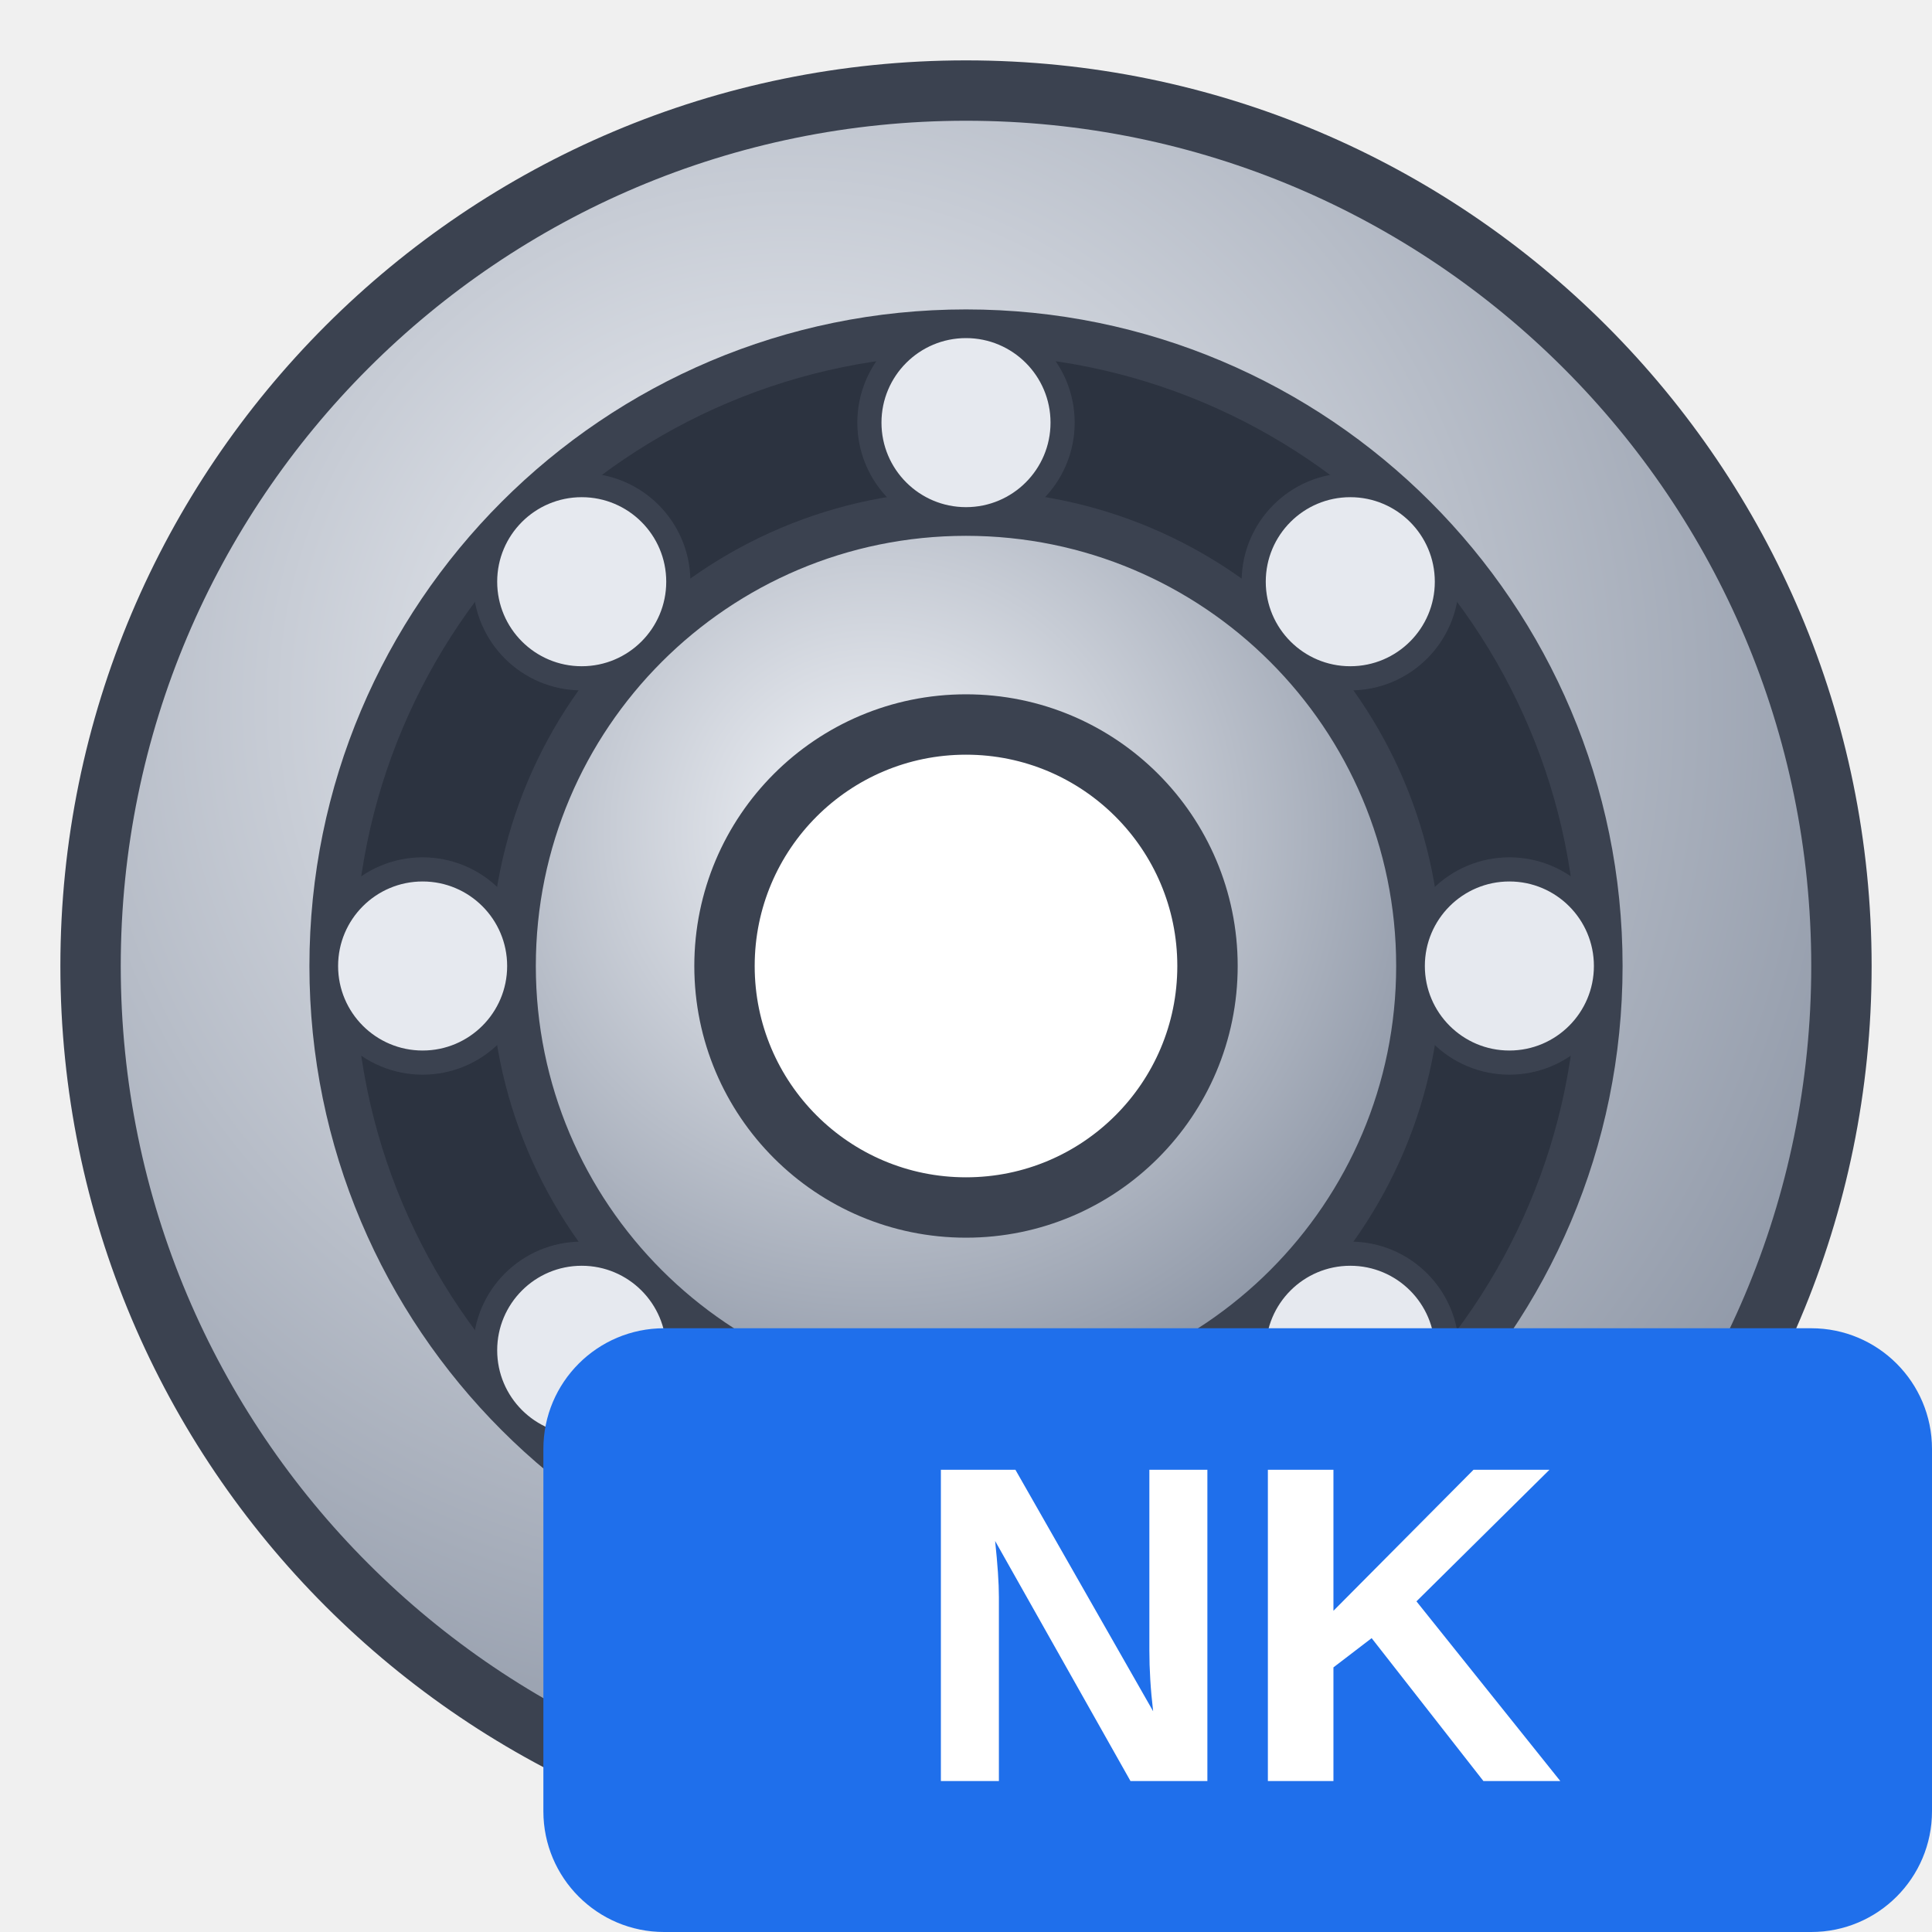
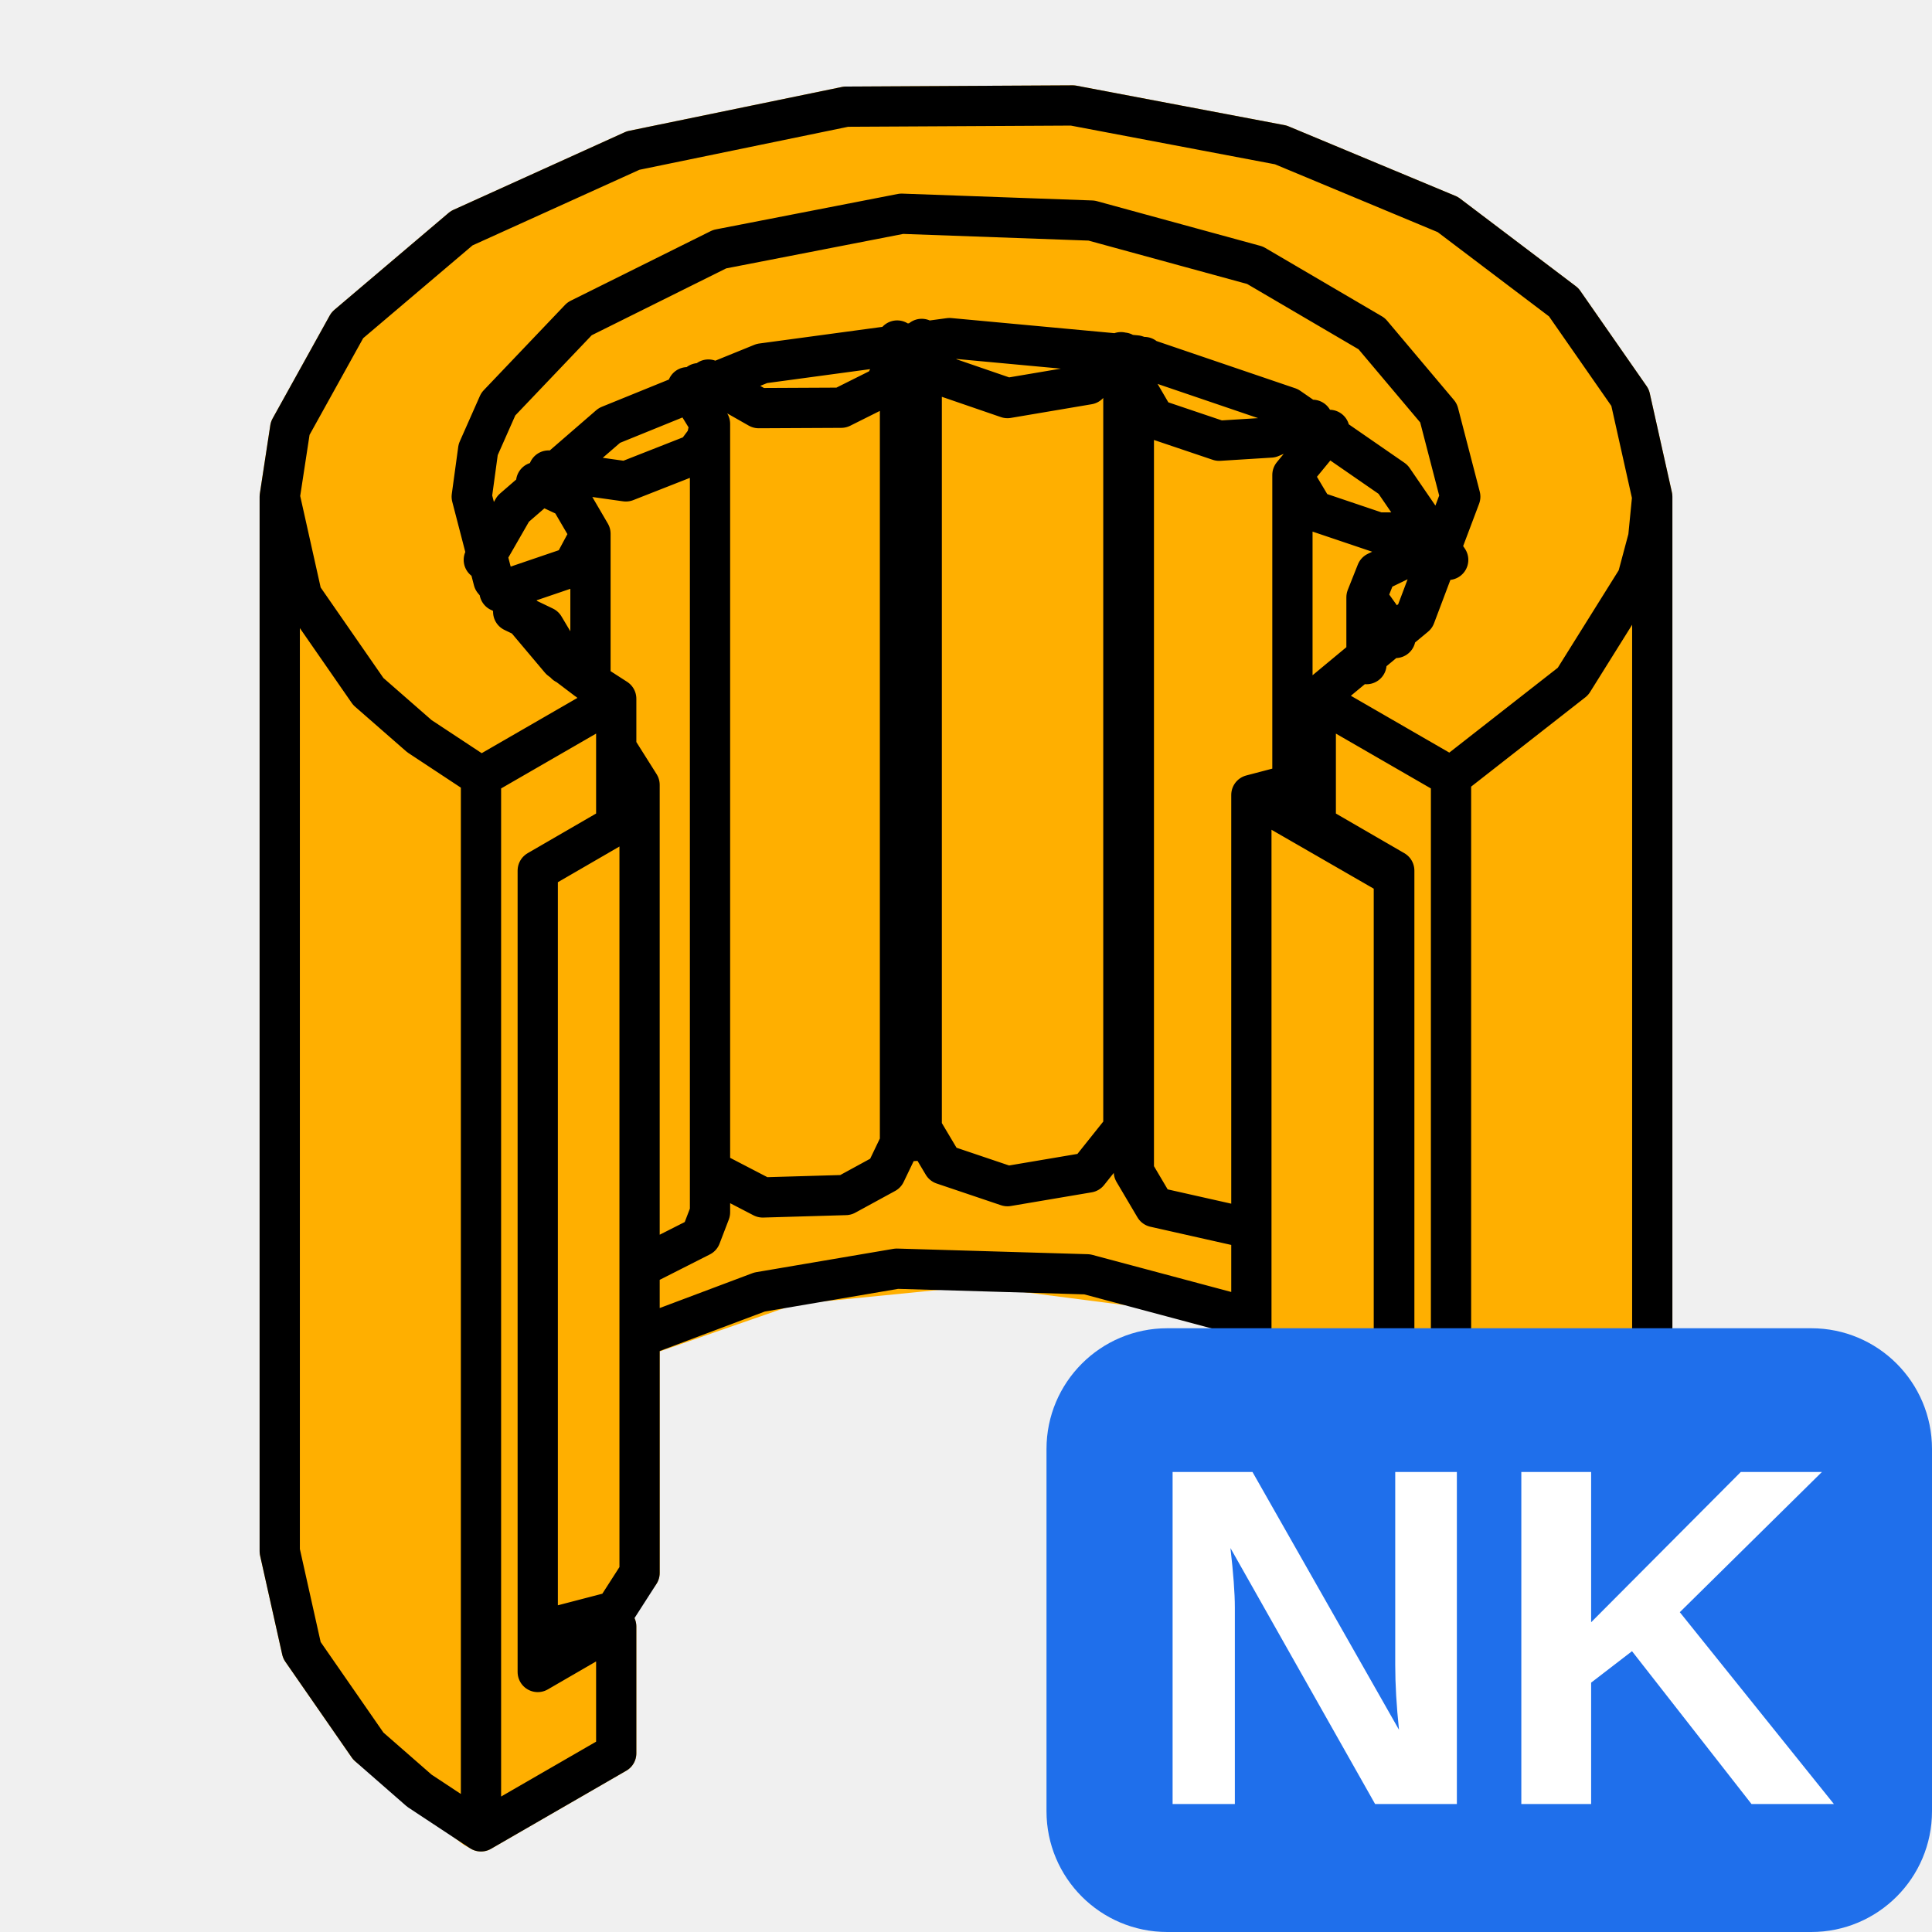
- <svg xmlns="http://www.w3.org/2000/svg" width="64" height="64" viewBox="0 0 64 64">
-   <defs>
-     <radialGradient id="g" cx="40%" cy="35%" r="70%">
-       <stop offset="0" stop-color="#f4f6fa" />
-       <stop offset="1" stop-color="#8a93a3" />
-     </radialGradient>
-   </defs>
-   <circle cx="32" cy="32" r="29" fill="url(#g)" stroke="#3b4250" stroke-width="2" />
-   <circle cx="32" cy="32" r="21" fill="#2c3340" stroke="#3b4250" stroke-width="1.5" />
-   <circle cx="32" cy="32" r="15" fill="url(#g)" stroke="#3b4250" stroke-width="1.5" />
-   <circle cx="32" cy="32" r="8" fill="#ffffff" stroke="#3b4250" stroke-width="2" />
-   <circle cx="50.00" cy="32.00" r="3.2" fill="#e6e9ef" stroke="#3b4250" stroke-width="0.8" />
-   <circle cx="44.73" cy="44.73" r="3.2" fill="#e6e9ef" stroke="#3b4250" stroke-width="0.8" />
-   <circle cx="32.00" cy="50.00" r="3.2" fill="#e6e9ef" stroke="#3b4250" stroke-width="0.8" />
-   <circle cx="19.27" cy="44.73" r="3.2" fill="#e6e9ef" stroke="#3b4250" stroke-width="0.8" />
-   <circle cx="14.00" cy="32.00" r="3.2" fill="#e6e9ef" stroke="#3b4250" stroke-width="0.8" />
-   <circle cx="19.27" cy="19.27" r="3.2" fill="#e6e9ef" stroke="#3b4250" stroke-width="0.8" />
-   <circle cx="32.00" cy="14.00" r="3.2" fill="#e6e9ef" stroke="#3b4250" stroke-width="0.8" />
-   <circle cx="44.73" cy="19.27" r="3.2" fill="#e6e9ef" stroke="#3b4250" stroke-width="0.8" />
-   <rect x="18" y="44" width="46" height="20" rx="4" fill="#1f6feb" />
-   <text x="41" y="59" font-family="Arial,Helvetica,sans-serif" font-size="15" font-weight="bold" fill="#ffffff" text-anchor="middle">NK</text>
+ <svg xmlns="http://www.w3.org/2000/svg" width="48" height="48" viewBox="0 0 48 48">
+   <path d="M32.69,40.41 32.69,43.56 36.05,45.50 39.08,43.13 40.68,40.57 41.05,38.64 41.05,38.54 41.05,12.34 40.50,9.88 38.85,7.51 35.97,5.33 31.82,3.60 26.65,2.62 21.02,2.65 15.73,3.74 11.47,5.67 8.63,8.08 7.21,10.64 6.95,12.34 6.95,38.54 7.50,41.00 9.15,43.38 11.79,45.41 11.95,45.50 15.31,43.56 15.31,40.41 14.97,40.20 15.89,39.08 15.89,33.22 19.66,31.91 24.28,31.45 28.95,32.05 31.09,32.75 31.09,39.33 32.83,40.33 32.69,40.41 Z" fill="#FFAF00" stroke="#FFAF00" stroke-width="1.0" stroke-linejoin="round" />
+   <path d="M32.69,43.56 36.05,45.50 M36.05,45.50 39.08,43.13 40.68,40.57 40.95,39.56 41.05,38.54 M6.95,38.54 7.50,41.00 9.15,43.38 10.42,44.49 11.95,45.50 M15.31,43.56 11.95,45.50 M31.09,32.75 27.01,31.66 22.28,31.52 18.87,32.10 15.89,33.22 M36.05,45.50 36.05,19.30 M36.05,19.30 32.69,17.36 M32.69,17.36 32.69,20.50 M32.69,20.50 34.64,21.63 M34.64,21.63 34.64,41.54 M34.64,41.54 32.69,40.41 M32.69,40.41 32.69,43.56 M36.05,19.30 39.08,16.93 40.68,14.37 40.95,13.36 41.05,12.34 M41.05,12.34 40.50,9.88 38.85,7.51 35.97,5.33 31.82,3.60 26.65,2.62 21.02,2.65 15.73,3.74 11.47,5.67 8.63,8.08 7.21,10.64 6.95,12.34 M6.95,12.34 7.50,14.80 9.15,17.18 10.42,18.29 11.95,19.30 M11.95,45.50 11.95,19.30 M11.95,19.30 15.31,17.36 M15.31,17.36 15.31,20.50 M15.31,20.50 13.36,21.63 M13.36,21.63 13.36,41.54 M13.36,41.54 15.31,40.41 M15.31,40.41 15.31,43.56 M32.69,40.41 32.83,40.33 M28.17,28.73 27.69,28.63 M22.95,28.33 22.36,28.37 M17.85,29.26 17.64,29.33 M14.97,40.20 15.31,40.41 M32.69,17.36 35.16,15.31 36.28,12.34 M36.28,12.34 35.74,10.26 34.08,8.29 31.18,6.59 27.12,5.48 22.40,5.31 17.88,6.19 14.40,7.92 12.38,10.04 11.88,11.17 11.72,12.34 M11.72,12.34 12.26,14.42 13.92,16.39 14.58,16.89 15.31,17.36 M35.98,13.91 34.61,11.91 32.02,10.12 28.23,8.83 23.59,8.40 18.93,9.03 15.14,10.57 12.75,12.64 12.02,13.91 M28.17,27.05 27.91,27.01 M22.90,26.74 22.36,26.76 M34.63,21.79 34.64,21.79 M32.69,19.33 31.09,19.75 M31.09,39.33 31.09,19.75 M34.63,41.37 34.64,41.37 M34.63,41.37 34.63,21.79 M34.63,21.79 31.09,19.75 M34.63,41.37 31.09,39.33 M35.77,13.45 34.20,14.21 33.95,14.84 M33.95,14.84 34.67,15.85 M33.03,10.68 32.11,11.80 M32.11,11.80 32.64,12.69 34.24,13.23 34.92,13.23 35.59,13.13 M28.43,8.87 28.17,9.52 M28.17,9.52 28.69,10.41 30.29,10.95 31.57,10.87 32.61,10.43 M28.17,29.11 28.69,29.99 31.09,30.53 M22.90,8.42 22.90,8.46 M22.90,8.46 23.43,9.34 25.03,9.89 27.04,9.55 27.85,8.75 M22.90,28.04 23.43,28.93 25.03,29.47 27.04,29.13 27.91,28.04 M17.60,9.43 18.85,10.14 20.90,10.13 21.96,9.60 22.36,8.82 M22.36,8.82 22.29,8.46 M17.64,29.07 18.95,29.75 21.01,29.69 22.00,29.15 22.36,28.40 M13.63,11.69 15.55,11.96 17.28,11.28 17.55,10.92 17.64,10.53 M17.64,10.53 17.08,9.62 M15.89,31.49 17.41,30.72 17.64,30.12 M12.41,14.70 14.23,14.08 14.67,13.26 M14.67,13.26 14.15,12.37 13.32,11.98 M14.05,16.50 14.05,16.46 M14.05,16.46 13.52,15.57 12.75,15.20 M15.31,20.42 15.89,19.50 M15.89,19.50 15.31,18.58 M13.36,40.53 15.28,40.03 15.89,39.08 M41.05,38.54 41.05,12.34 M6.95,38.54 6.95,12.34 M33.95,16.50 33.95,14.84 M32.11,19.39 32.11,11.80 M28.17,29.11 28.17,9.52 M27.91,28.04 27.91,8.76 M22.90,28.04 22.90,8.46 M22.36,28.40 22.36,8.82 M17.36,9.87 17.36,9.52 M17.64,30.12 17.64,10.53 M14.67,16.96 14.67,13.26 M14.05,16.50 14.05,16.46 M15.89,39.08 15.89,19.50" fill="none" stroke="#000000" stroke-width="1.0" stroke-linecap="round" stroke-linejoin="round" />
+   <rect x="26" y="33" width="22" height="15" rx="3" fill="#1f6feb" />
+   <text x="37" y="44.82" font-family="Arial,Helvetica,sans-serif" font-size="12" font-weight="bold" fill="#ffffff" text-anchor="middle">NK</text>
</svg>
